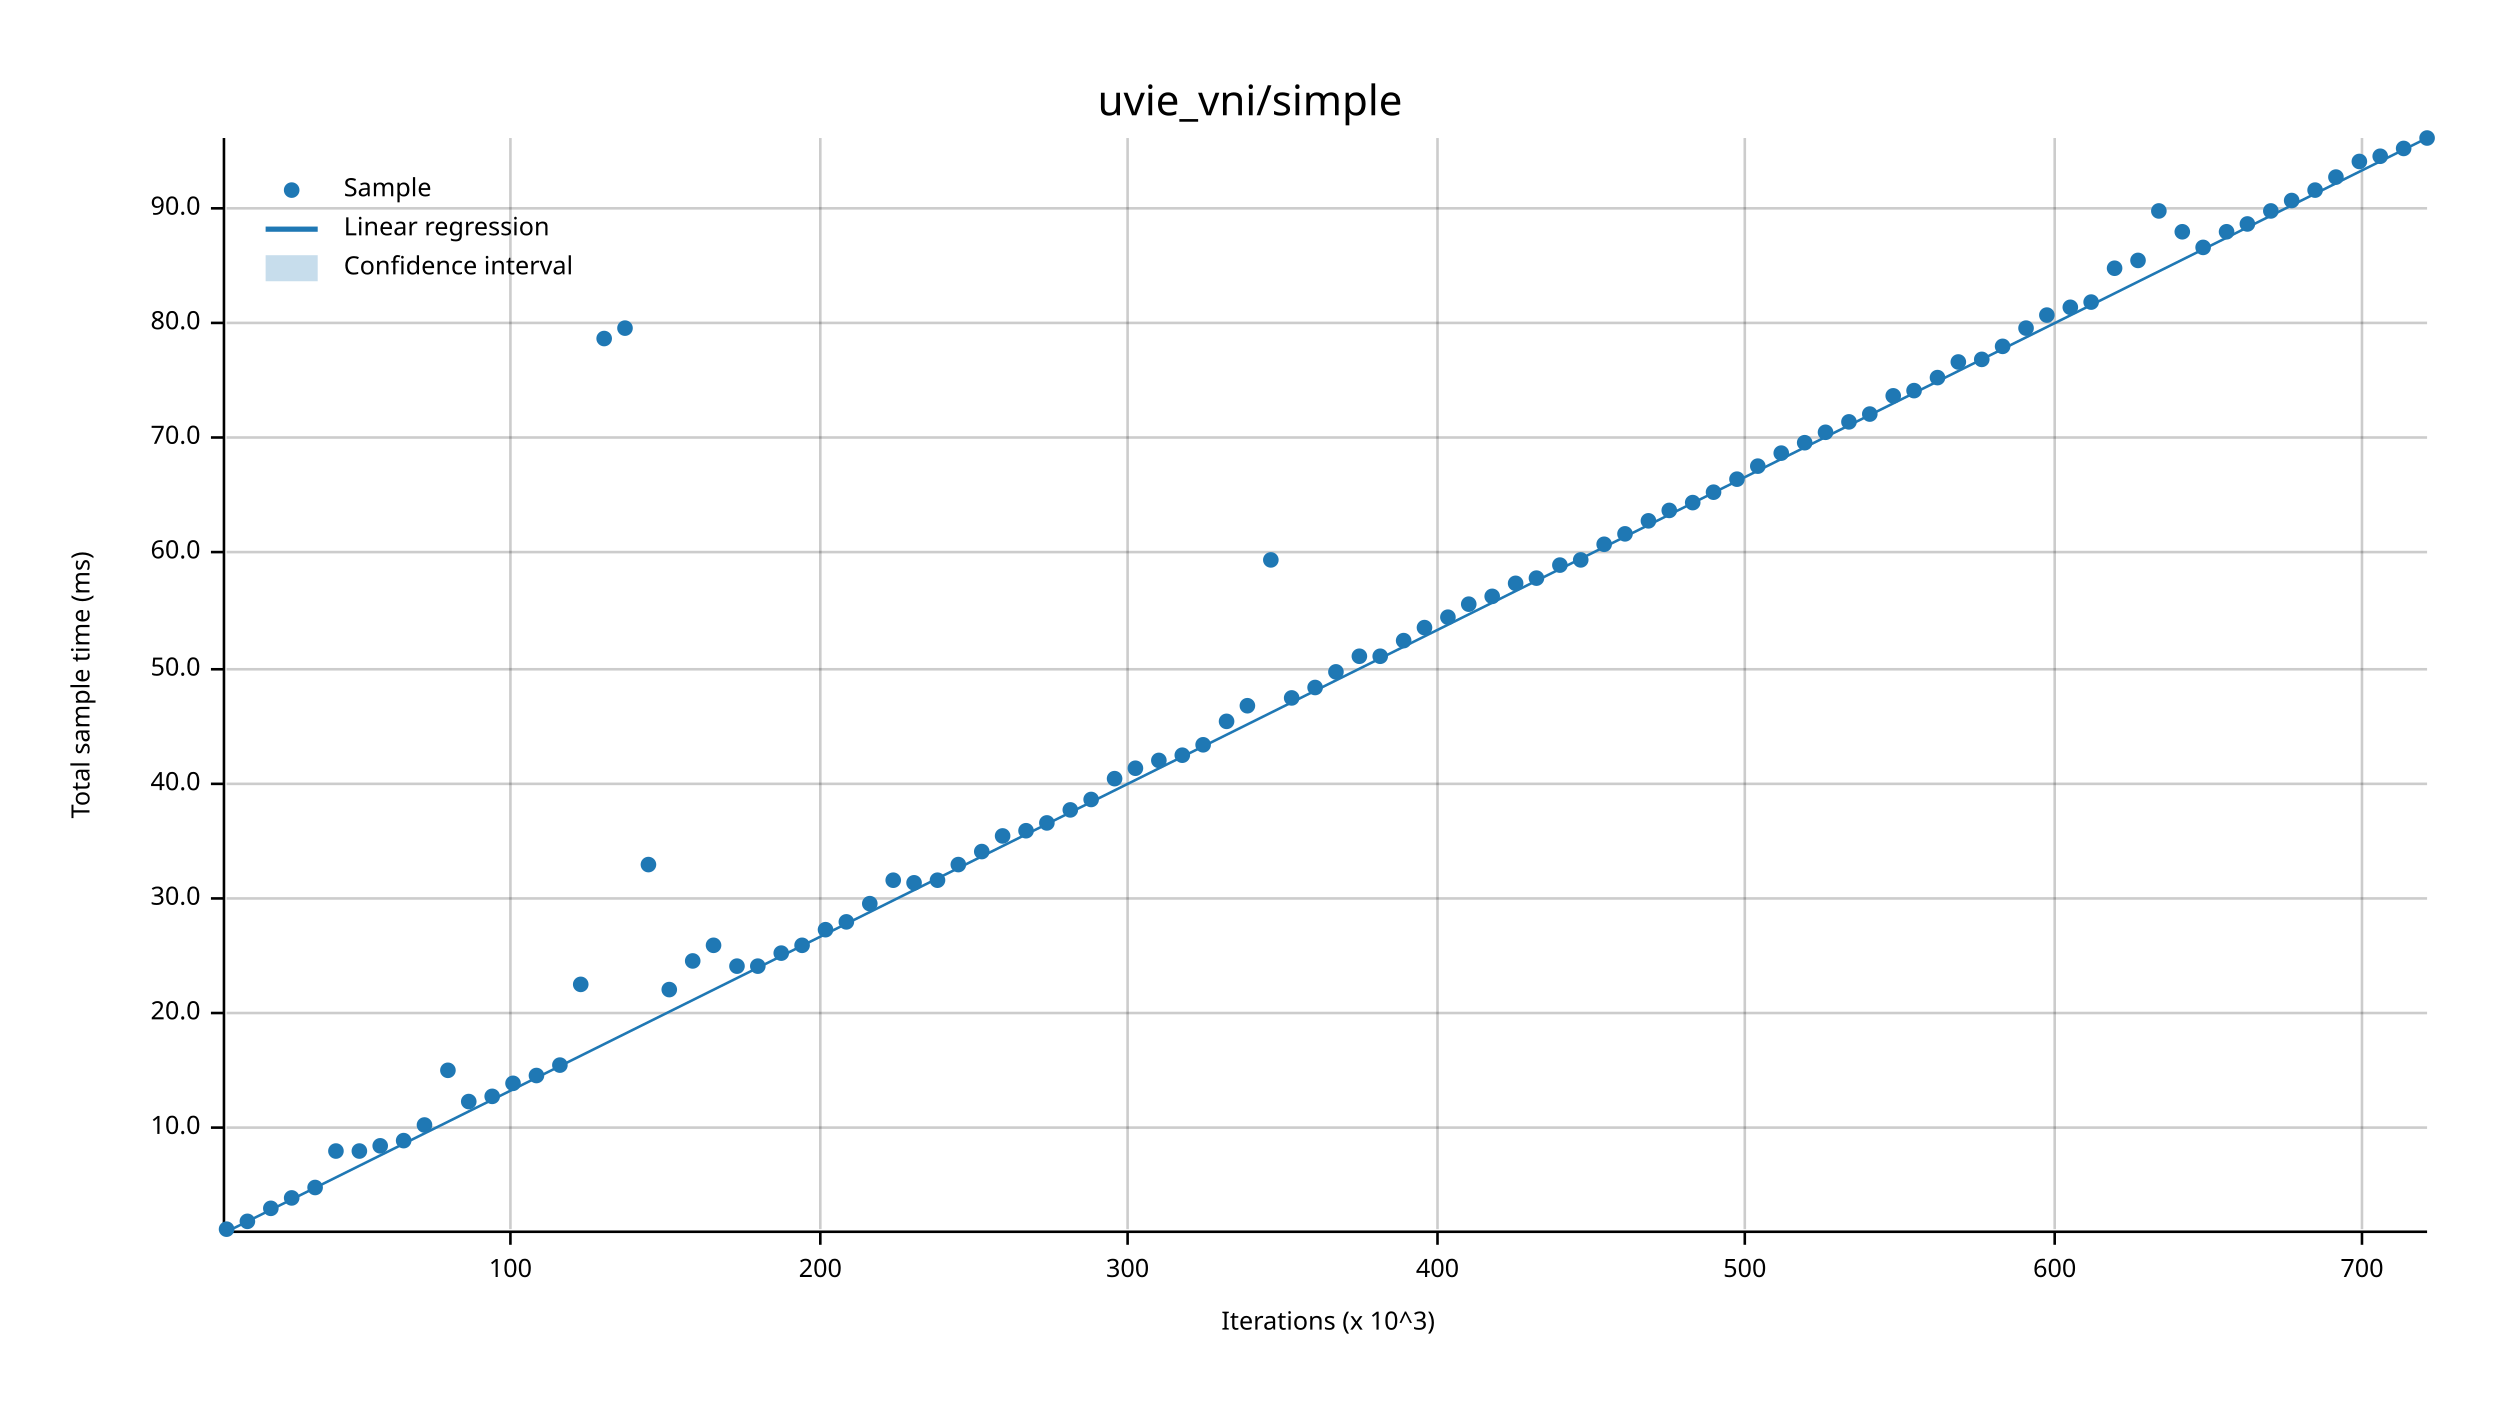
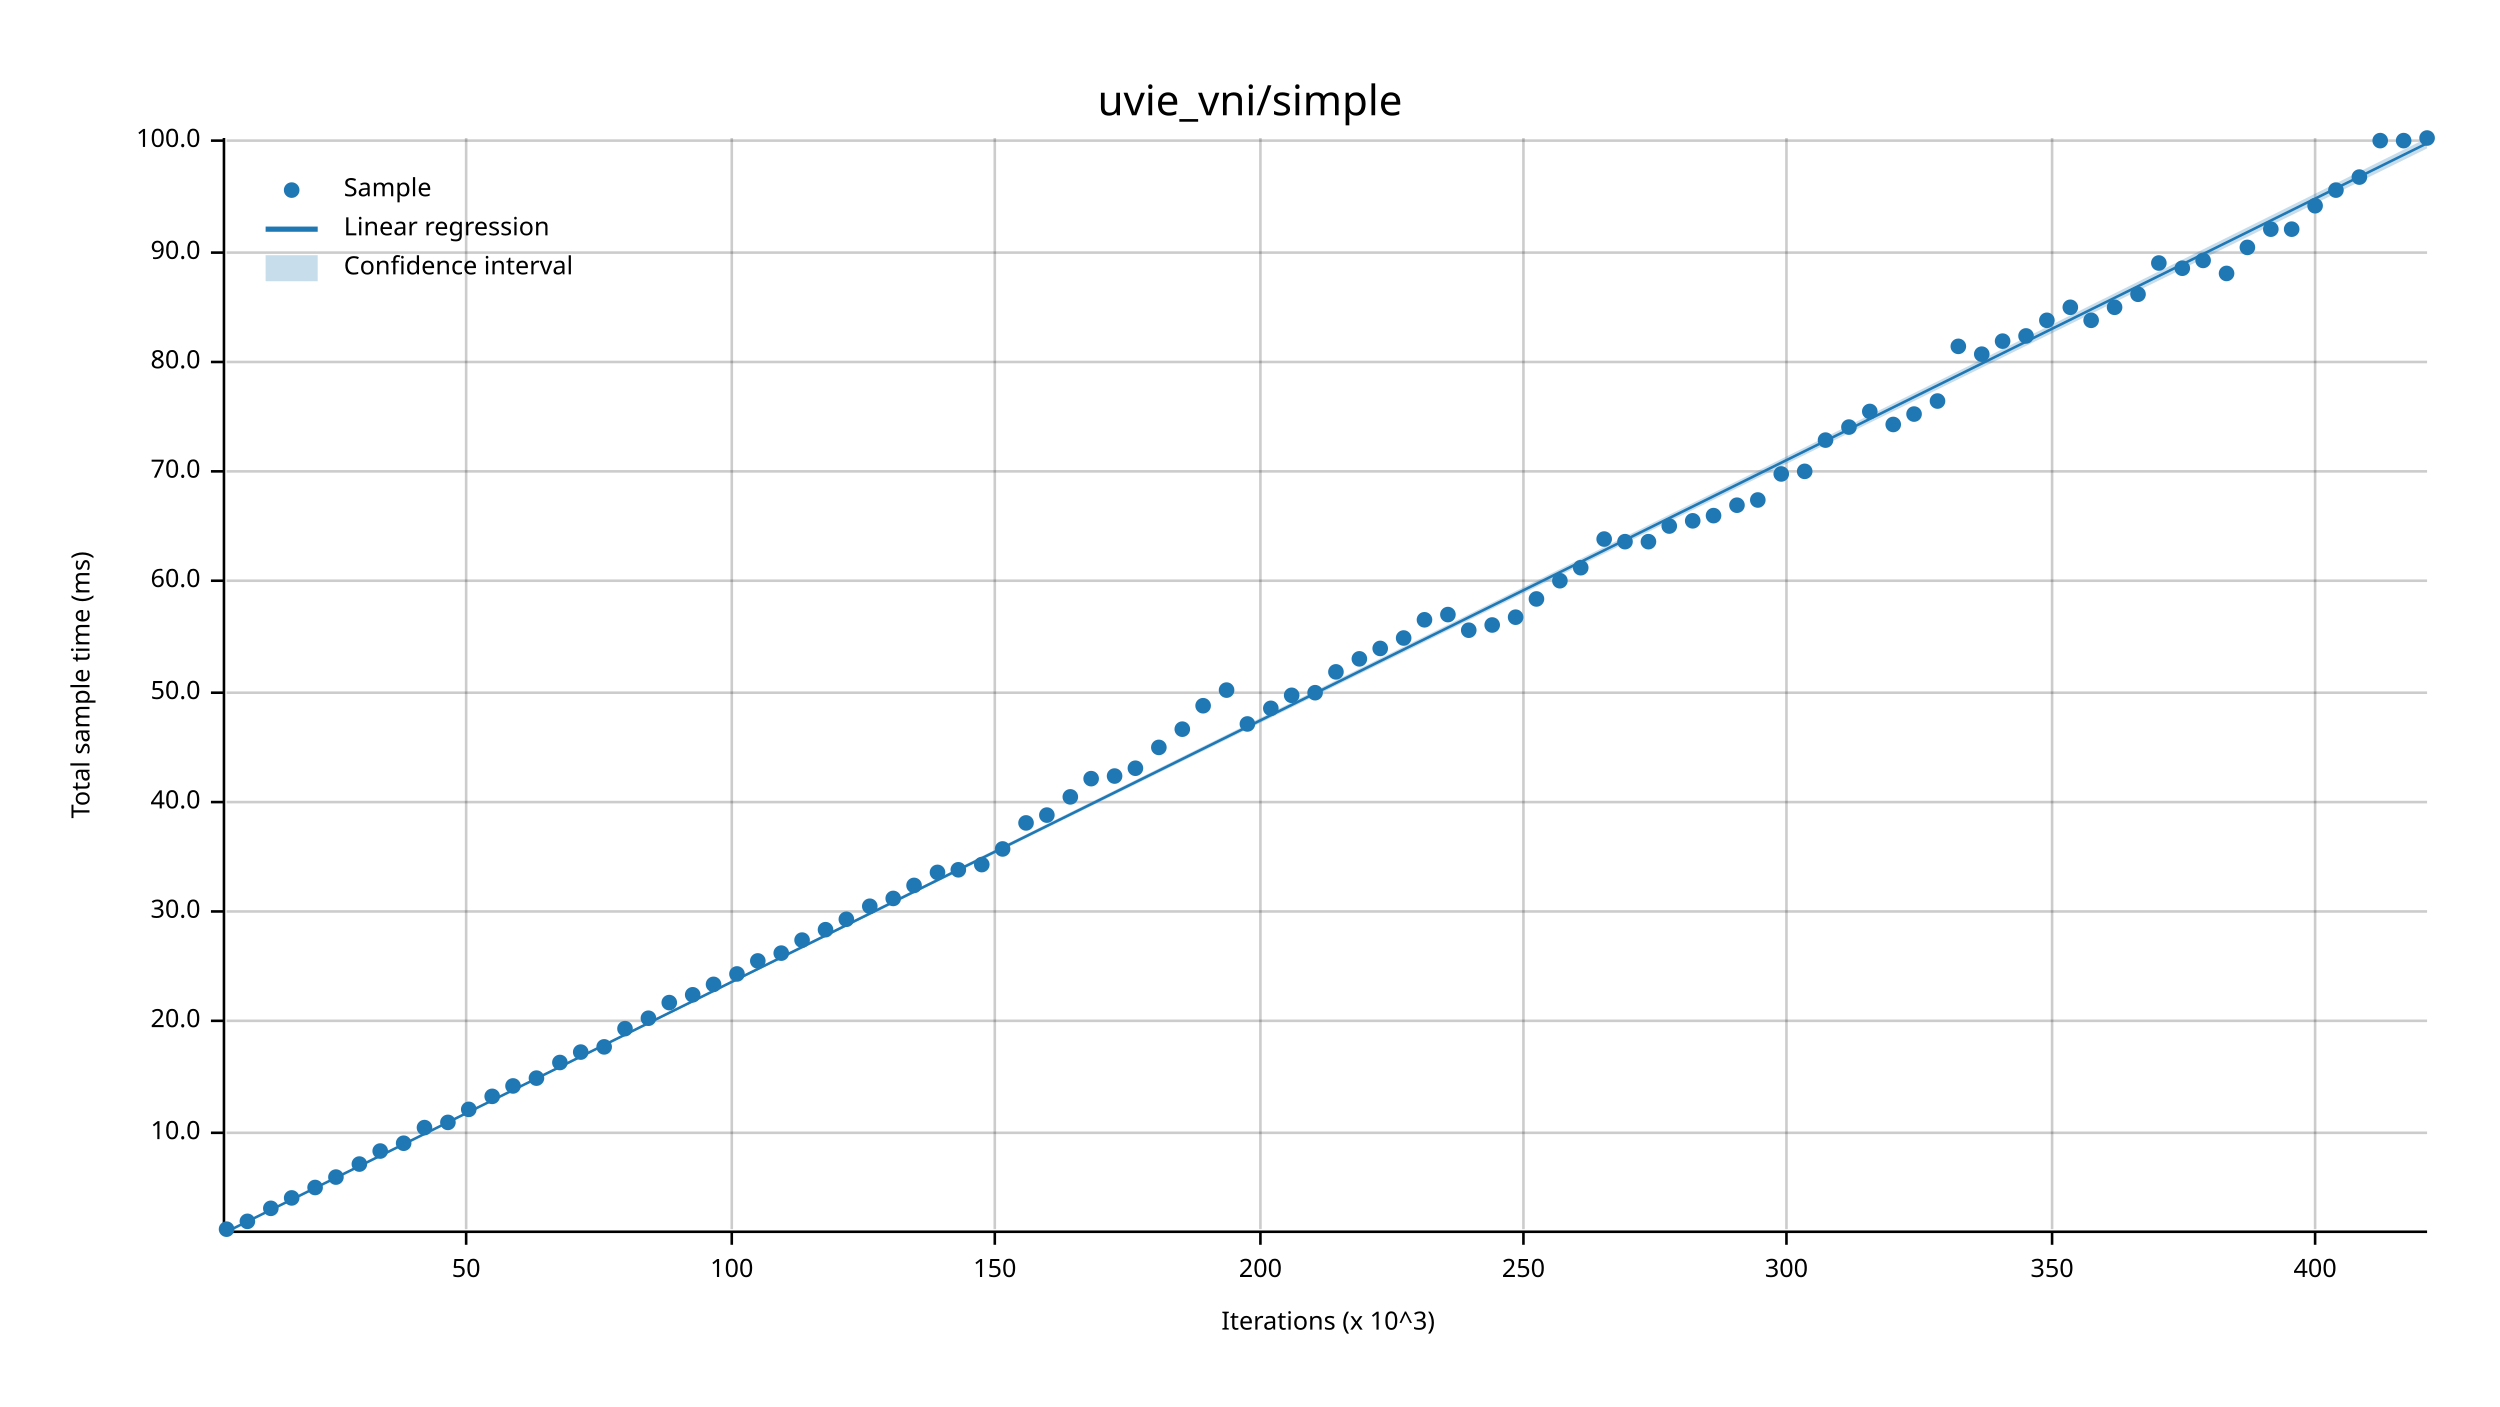
<svg xmlns="http://www.w3.org/2000/svg" width="960" height="540" viewBox="0 0 960 540">
  <text x="480" y="32" dy="0.76em" text-anchor="middle" font-family="sans-serif" font-size="16.129" opacity="1" fill="#000000">
uvie_vni/simple
</text>
  <text x="27" y="263" dy="0.76em" text-anchor="middle" font-family="sans-serif" font-size="9.677" opacity="1" fill="#000000" transform="rotate(270, 27, 263)">
Total sample time (ms)
</text>
  <text x="510" y="513" dy="-0.5ex" text-anchor="middle" font-family="sans-serif" font-size="9.677" opacity="1" fill="#000000">
Iterations (x 10^3)
</text>
-   <line opacity="0.2" stroke="#000000" stroke-width="1" x1="196" y1="472" x2="196" y2="53" />
-   <line opacity="0.2" stroke="#000000" stroke-width="1" x1="315" y1="472" x2="315" y2="53" />
-   <line opacity="0.2" stroke="#000000" stroke-width="1" x1="433" y1="472" x2="433" y2="53" />
-   <line opacity="0.2" stroke="#000000" stroke-width="1" x1="552" y1="472" x2="552" y2="53" />
-   <line opacity="0.2" stroke="#000000" stroke-width="1" x1="670" y1="472" x2="670" y2="53" />
-   <line opacity="0.2" stroke="#000000" stroke-width="1" x1="789" y1="472" x2="789" y2="53" />
-   <line opacity="0.2" stroke="#000000" stroke-width="1" x1="907" y1="472" x2="907" y2="53" />
-   <line opacity="0.2" stroke="#000000" stroke-width="1" x1="87" y1="433" x2="932" y2="433" />
-   <line opacity="0.2" stroke="#000000" stroke-width="1" x1="87" y1="389" x2="932" y2="389" />
-   <line opacity="0.2" stroke="#000000" stroke-width="1" x1="87" y1="345" x2="932" y2="345" />
-   <line opacity="0.2" stroke="#000000" stroke-width="1" x1="87" y1="301" x2="932" y2="301" />
-   <line opacity="0.2" stroke="#000000" stroke-width="1" x1="87" y1="257" x2="932" y2="257" />
-   <line opacity="0.2" stroke="#000000" stroke-width="1" x1="87" y1="212" x2="932" y2="212" />
-   <line opacity="0.2" stroke="#000000" stroke-width="1" x1="87" y1="168" x2="932" y2="168" />
-   <line opacity="0.2" stroke="#000000" stroke-width="1" x1="87" y1="124" x2="932" y2="124" />
-   <line opacity="0.2" stroke="#000000" stroke-width="1" x1="87" y1="80" x2="932" y2="80" />
+   <line opacity="0.2" stroke="#000000" stroke-width="1" x1="179" y1="472" x2="179" y2="53" />
+   <line opacity="0.2" stroke="#000000" stroke-width="1" x1="281" y1="472" x2="281" y2="53" />
+   <line opacity="0.2" stroke="#000000" stroke-width="1" x1="382" y1="472" x2="382" y2="53" />
+   <line opacity="0.2" stroke="#000000" stroke-width="1" x1="484" y1="472" x2="484" y2="53" />
+   <line opacity="0.2" stroke="#000000" stroke-width="1" x1="585" y1="472" x2="585" y2="53" />
+   <line opacity="0.2" stroke="#000000" stroke-width="1" x1="686" y1="472" x2="686" y2="53" />
+   <line opacity="0.2" stroke="#000000" stroke-width="1" x1="788" y1="472" x2="788" y2="53" />
+   <line opacity="0.2" stroke="#000000" stroke-width="1" x1="889" y1="472" x2="889" y2="53" />
+   <line opacity="0.2" stroke="#000000" stroke-width="1" x1="87" y1="435" x2="932" y2="435" />
+   <line opacity="0.2" stroke="#000000" stroke-width="1" x1="87" y1="392" x2="932" y2="392" />
+   <line opacity="0.2" stroke="#000000" stroke-width="1" x1="87" y1="350" x2="932" y2="350" />
+   <line opacity="0.2" stroke="#000000" stroke-width="1" x1="87" y1="308" x2="932" y2="308" />
+   <line opacity="0.2" stroke="#000000" stroke-width="1" x1="87" y1="266" x2="932" y2="266" />
+   <line opacity="0.2" stroke="#000000" stroke-width="1" x1="87" y1="223" x2="932" y2="223" />
+   <line opacity="0.2" stroke="#000000" stroke-width="1" x1="87" y1="181" x2="932" y2="181" />
+   <line opacity="0.2" stroke="#000000" stroke-width="1" x1="87" y1="139" x2="932" y2="139" />
+   <line opacity="0.2" stroke="#000000" stroke-width="1" x1="87" y1="97" x2="932" y2="97" />
+   <line opacity="0.2" stroke="#000000" stroke-width="1" x1="87" y1="54" x2="932" y2="54" />
  <polyline fill="none" opacity="1" stroke="#000000" stroke-width="1" points="86,53 86,472 " />
-   <text x="77" y="433" dy="0.5ex" text-anchor="end" font-family="sans-serif" font-size="9.677" opacity="1" fill="#000000">
+   <text x="77" y="435" dy="0.5ex" text-anchor="end" font-family="sans-serif" font-size="9.677" opacity="1" fill="#000000">
10.0
</text>
-   <polyline fill="none" opacity="1" stroke="#000000" stroke-width="1" points="81,433 86,433 " />
-   <text x="77" y="389" dy="0.5ex" text-anchor="end" font-family="sans-serif" font-size="9.677" opacity="1" fill="#000000">
+   <polyline fill="none" opacity="1" stroke="#000000" stroke-width="1" points="81,435 86,435 " />
+   <text x="77" y="392" dy="0.5ex" text-anchor="end" font-family="sans-serif" font-size="9.677" opacity="1" fill="#000000">
20.0
</text>
-   <polyline fill="none" opacity="1" stroke="#000000" stroke-width="1" points="81,389 86,389 " />
-   <text x="77" y="345" dy="0.5ex" text-anchor="end" font-family="sans-serif" font-size="9.677" opacity="1" fill="#000000">
+   <polyline fill="none" opacity="1" stroke="#000000" stroke-width="1" points="81,392 86,392 " />
+   <text x="77" y="350" dy="0.5ex" text-anchor="end" font-family="sans-serif" font-size="9.677" opacity="1" fill="#000000">
30.0
</text>
-   <polyline fill="none" opacity="1" stroke="#000000" stroke-width="1" points="81,345 86,345 " />
-   <text x="77" y="301" dy="0.5ex" text-anchor="end" font-family="sans-serif" font-size="9.677" opacity="1" fill="#000000">
+   <polyline fill="none" opacity="1" stroke="#000000" stroke-width="1" points="81,350 86,350 " />
+   <text x="77" y="308" dy="0.5ex" text-anchor="end" font-family="sans-serif" font-size="9.677" opacity="1" fill="#000000">
40.0
</text>
-   <polyline fill="none" opacity="1" stroke="#000000" stroke-width="1" points="81,301 86,301 " />
-   <text x="77" y="257" dy="0.5ex" text-anchor="end" font-family="sans-serif" font-size="9.677" opacity="1" fill="#000000">
+   <polyline fill="none" opacity="1" stroke="#000000" stroke-width="1" points="81,308 86,308 " />
+   <text x="77" y="266" dy="0.5ex" text-anchor="end" font-family="sans-serif" font-size="9.677" opacity="1" fill="#000000">
50.0
</text>
-   <polyline fill="none" opacity="1" stroke="#000000" stroke-width="1" points="81,257 86,257 " />
-   <text x="77" y="212" dy="0.5ex" text-anchor="end" font-family="sans-serif" font-size="9.677" opacity="1" fill="#000000">
+   <polyline fill="none" opacity="1" stroke="#000000" stroke-width="1" points="81,266 86,266 " />
+   <text x="77" y="223" dy="0.5ex" text-anchor="end" font-family="sans-serif" font-size="9.677" opacity="1" fill="#000000">
60.0
</text>
-   <polyline fill="none" opacity="1" stroke="#000000" stroke-width="1" points="81,212 86,212 " />
-   <text x="77" y="168" dy="0.5ex" text-anchor="end" font-family="sans-serif" font-size="9.677" opacity="1" fill="#000000">
+   <polyline fill="none" opacity="1" stroke="#000000" stroke-width="1" points="81,223 86,223 " />
+   <text x="77" y="181" dy="0.5ex" text-anchor="end" font-family="sans-serif" font-size="9.677" opacity="1" fill="#000000">
70.0
</text>
-   <polyline fill="none" opacity="1" stroke="#000000" stroke-width="1" points="81,168 86,168 " />
-   <text x="77" y="124" dy="0.5ex" text-anchor="end" font-family="sans-serif" font-size="9.677" opacity="1" fill="#000000">
+   <polyline fill="none" opacity="1" stroke="#000000" stroke-width="1" points="81,181 86,181 " />
+   <text x="77" y="139" dy="0.5ex" text-anchor="end" font-family="sans-serif" font-size="9.677" opacity="1" fill="#000000">
80.0
</text>
-   <polyline fill="none" opacity="1" stroke="#000000" stroke-width="1" points="81,124 86,124 " />
-   <text x="77" y="80" dy="0.5ex" text-anchor="end" font-family="sans-serif" font-size="9.677" opacity="1" fill="#000000">
+   <polyline fill="none" opacity="1" stroke="#000000" stroke-width="1" points="81,139 86,139 " />
+   <text x="77" y="97" dy="0.5ex" text-anchor="end" font-family="sans-serif" font-size="9.677" opacity="1" fill="#000000">
90.0
</text>
-   <polyline fill="none" opacity="1" stroke="#000000" stroke-width="1" points="81,80 86,80 " />
+   <polyline fill="none" opacity="1" stroke="#000000" stroke-width="1" points="81,97 86,97 " />
+   <text x="77" y="54" dy="0.5ex" text-anchor="end" font-family="sans-serif" font-size="9.677" opacity="1" fill="#000000">
+ 100.0
+ </text>
+   <polyline fill="none" opacity="1" stroke="#000000" stroke-width="1" points="81,54 86,54 " />
  <polyline fill="none" opacity="1" stroke="#000000" stroke-width="1" points="87,473 932,473 " />
-   <text x="196" y="483" dy="0.76em" text-anchor="middle" font-family="sans-serif" font-size="9.677" opacity="1" fill="#000000">
+   <text x="179" y="483" dy="0.76em" text-anchor="middle" font-family="sans-serif" font-size="9.677" opacity="1" fill="#000000">
+ 50
+ </text>
+   <polyline fill="none" opacity="1" stroke="#000000" stroke-width="1" points="179,473 179,478 " />
+   <text x="281" y="483" dy="0.76em" text-anchor="middle" font-family="sans-serif" font-size="9.677" opacity="1" fill="#000000">
100
</text>
-   <polyline fill="none" opacity="1" stroke="#000000" stroke-width="1" points="196,473 196,478 " />
-   <text x="315" y="483" dy="0.76em" text-anchor="middle" font-family="sans-serif" font-size="9.677" opacity="1" fill="#000000">
+   <polyline fill="none" opacity="1" stroke="#000000" stroke-width="1" points="281,473 281,478 " />
+   <text x="382" y="483" dy="0.76em" text-anchor="middle" font-family="sans-serif" font-size="9.677" opacity="1" fill="#000000">
+ 150
+ </text>
+   <polyline fill="none" opacity="1" stroke="#000000" stroke-width="1" points="382,473 382,478 " />
+   <text x="484" y="483" dy="0.76em" text-anchor="middle" font-family="sans-serif" font-size="9.677" opacity="1" fill="#000000">
200
</text>
-   <polyline fill="none" opacity="1" stroke="#000000" stroke-width="1" points="315,473 315,478 " />
-   <text x="433" y="483" dy="0.76em" text-anchor="middle" font-family="sans-serif" font-size="9.677" opacity="1" fill="#000000">
+   <polyline fill="none" opacity="1" stroke="#000000" stroke-width="1" points="484,473 484,478 " />
+   <text x="585" y="483" dy="0.76em" text-anchor="middle" font-family="sans-serif" font-size="9.677" opacity="1" fill="#000000">
+ 250
+ </text>
+   <polyline fill="none" opacity="1" stroke="#000000" stroke-width="1" points="585,473 585,478 " />
+   <text x="686" y="483" dy="0.76em" text-anchor="middle" font-family="sans-serif" font-size="9.677" opacity="1" fill="#000000">
300
</text>
-   <polyline fill="none" opacity="1" stroke="#000000" stroke-width="1" points="433,473 433,478 " />
-   <text x="552" y="483" dy="0.76em" text-anchor="middle" font-family="sans-serif" font-size="9.677" opacity="1" fill="#000000">
+   <polyline fill="none" opacity="1" stroke="#000000" stroke-width="1" points="686,473 686,478 " />
+   <text x="788" y="483" dy="0.76em" text-anchor="middle" font-family="sans-serif" font-size="9.677" opacity="1" fill="#000000">
+ 350
+ </text>
+   <polyline fill="none" opacity="1" stroke="#000000" stroke-width="1" points="788,473 788,478 " />
+   <text x="889" y="483" dy="0.76em" text-anchor="middle" font-family="sans-serif" font-size="9.677" opacity="1" fill="#000000">
400
</text>
-   <polyline fill="none" opacity="1" stroke="#000000" stroke-width="1" points="552,473 552,478 " />
-   <text x="670" y="483" dy="0.76em" text-anchor="middle" font-family="sans-serif" font-size="9.677" opacity="1" fill="#000000">
- 500
- </text>
-   <polyline fill="none" opacity="1" stroke="#000000" stroke-width="1" points="670,473 670,478 " />
-   <text x="789" y="483" dy="0.76em" text-anchor="middle" font-family="sans-serif" font-size="9.677" opacity="1" fill="#000000">
- 600
- </text>
-   <polyline fill="none" opacity="1" stroke="#000000" stroke-width="1" points="789,473 789,478 " />
-   <text x="907" y="483" dy="0.76em" text-anchor="middle" font-family="sans-serif" font-size="9.677" opacity="1" fill="#000000">
- 700
- </text>
-   <polyline fill="none" opacity="1" stroke="#000000" stroke-width="1" points="907,473 907,478 " />
+   <polyline fill="none" opacity="1" stroke="#000000" stroke-width="1" points="889,473 889,478 " />
  <circle cx="87" cy="472" r="3" opacity="1" fill="#1F78B4" stroke="none" stroke-width="1" />
  <circle cx="95" cy="469" r="3" opacity="1" fill="#1F78B4" stroke="none" stroke-width="1" />
  <circle cx="104" cy="464" r="3" opacity="1" fill="#1F78B4" stroke="none" stroke-width="1" />
  <circle cx="112" cy="460" r="3" opacity="1" fill="#1F78B4" stroke="none" stroke-width="1" />
  <circle cx="121" cy="456" r="3" opacity="1" fill="#1F78B4" stroke="none" stroke-width="1" />
-   <circle cx="129" cy="442" r="3" opacity="1" fill="#1F78B4" stroke="none" stroke-width="1" />
-   <circle cx="138" cy="442" r="3" opacity="1" fill="#1F78B4" stroke="none" stroke-width="1" />
-   <circle cx="146" cy="440" r="3" opacity="1" fill="#1F78B4" stroke="none" stroke-width="1" />
-   <circle cx="155" cy="438" r="3" opacity="1" fill="#1F78B4" stroke="none" stroke-width="1" />
-   <circle cx="163" cy="432" r="3" opacity="1" fill="#1F78B4" stroke="none" stroke-width="1" />
-   <circle cx="172" cy="411" r="3" opacity="1" fill="#1F78B4" stroke="none" stroke-width="1" />
-   <circle cx="180" cy="423" r="3" opacity="1" fill="#1F78B4" stroke="none" stroke-width="1" />
+   <circle cx="129" cy="452" r="3" opacity="1" fill="#1F78B4" stroke="none" stroke-width="1" />
+   <circle cx="138" cy="447" r="3" opacity="1" fill="#1F78B4" stroke="none" stroke-width="1" />
+   <circle cx="146" cy="442" r="3" opacity="1" fill="#1F78B4" stroke="none" stroke-width="1" />
+   <circle cx="155" cy="439" r="3" opacity="1" fill="#1F78B4" stroke="none" stroke-width="1" />
+   <circle cx="163" cy="433" r="3" opacity="1" fill="#1F78B4" stroke="none" stroke-width="1" />
+   <circle cx="172" cy="431" r="3" opacity="1" fill="#1F78B4" stroke="none" stroke-width="1" />
+   <circle cx="180" cy="426" r="3" opacity="1" fill="#1F78B4" stroke="none" stroke-width="1" />
  <circle cx="189" cy="421" r="3" opacity="1" fill="#1F78B4" stroke="none" stroke-width="1" />
-   <circle cx="197" cy="416" r="3" opacity="1" fill="#1F78B4" stroke="none" stroke-width="1" />
-   <circle cx="206" cy="413" r="3" opacity="1" fill="#1F78B4" stroke="none" stroke-width="1" />
-   <circle cx="215" cy="409" r="3" opacity="1" fill="#1F78B4" stroke="none" stroke-width="1" />
-   <circle cx="223" cy="378" r="3" opacity="1" fill="#1F78B4" stroke="none" stroke-width="1" />
-   <circle cx="232" cy="130" r="3" opacity="1" fill="#1F78B4" stroke="none" stroke-width="1" />
-   <circle cx="240" cy="126" r="3" opacity="1" fill="#1F78B4" stroke="none" stroke-width="1" />
-   <circle cx="249" cy="332" r="3" opacity="1" fill="#1F78B4" stroke="none" stroke-width="1" />
-   <circle cx="257" cy="380" r="3" opacity="1" fill="#1F78B4" stroke="none" stroke-width="1" />
-   <circle cx="266" cy="369" r="3" opacity="1" fill="#1F78B4" stroke="none" stroke-width="1" />
-   <circle cx="274" cy="363" r="3" opacity="1" fill="#1F78B4" stroke="none" stroke-width="1" />
-   <circle cx="283" cy="371" r="3" opacity="1" fill="#1F78B4" stroke="none" stroke-width="1" />
-   <circle cx="291" cy="371" r="3" opacity="1" fill="#1F78B4" stroke="none" stroke-width="1" />
+   <circle cx="197" cy="417" r="3" opacity="1" fill="#1F78B4" stroke="none" stroke-width="1" />
+   <circle cx="206" cy="414" r="3" opacity="1" fill="#1F78B4" stroke="none" stroke-width="1" />
+   <circle cx="215" cy="408" r="3" opacity="1" fill="#1F78B4" stroke="none" stroke-width="1" />
+   <circle cx="223" cy="404" r="3" opacity="1" fill="#1F78B4" stroke="none" stroke-width="1" />
+   <circle cx="232" cy="402" r="3" opacity="1" fill="#1F78B4" stroke="none" stroke-width="1" />
+   <circle cx="240" cy="395" r="3" opacity="1" fill="#1F78B4" stroke="none" stroke-width="1" />
+   <circle cx="249" cy="391" r="3" opacity="1" fill="#1F78B4" stroke="none" stroke-width="1" />
+   <circle cx="257" cy="385" r="3" opacity="1" fill="#1F78B4" stroke="none" stroke-width="1" />
+   <circle cx="266" cy="382" r="3" opacity="1" fill="#1F78B4" stroke="none" stroke-width="1" />
+   <circle cx="274" cy="378" r="3" opacity="1" fill="#1F78B4" stroke="none" stroke-width="1" />
+   <circle cx="283" cy="374" r="3" opacity="1" fill="#1F78B4" stroke="none" stroke-width="1" />
+   <circle cx="291" cy="369" r="3" opacity="1" fill="#1F78B4" stroke="none" stroke-width="1" />
  <circle cx="300" cy="366" r="3" opacity="1" fill="#1F78B4" stroke="none" stroke-width="1" />
-   <circle cx="308" cy="363" r="3" opacity="1" fill="#1F78B4" stroke="none" stroke-width="1" />
+   <circle cx="308" cy="361" r="3" opacity="1" fill="#1F78B4" stroke="none" stroke-width="1" />
  <circle cx="317" cy="357" r="3" opacity="1" fill="#1F78B4" stroke="none" stroke-width="1" />
-   <circle cx="325" cy="354" r="3" opacity="1" fill="#1F78B4" stroke="none" stroke-width="1" />
-   <circle cx="334" cy="347" r="3" opacity="1" fill="#1F78B4" stroke="none" stroke-width="1" />
-   <circle cx="343" cy="338" r="3" opacity="1" fill="#1F78B4" stroke="none" stroke-width="1" />
-   <circle cx="351" cy="339" r="3" opacity="1" fill="#1F78B4" stroke="none" stroke-width="1" />
-   <circle cx="360" cy="338" r="3" opacity="1" fill="#1F78B4" stroke="none" stroke-width="1" />
-   <circle cx="368" cy="332" r="3" opacity="1" fill="#1F78B4" stroke="none" stroke-width="1" />
-   <circle cx="377" cy="327" r="3" opacity="1" fill="#1F78B4" stroke="none" stroke-width="1" />
-   <circle cx="385" cy="321" r="3" opacity="1" fill="#1F78B4" stroke="none" stroke-width="1" />
-   <circle cx="394" cy="319" r="3" opacity="1" fill="#1F78B4" stroke="none" stroke-width="1" />
-   <circle cx="402" cy="316" r="3" opacity="1" fill="#1F78B4" stroke="none" stroke-width="1" />
-   <circle cx="411" cy="311" r="3" opacity="1" fill="#1F78B4" stroke="none" stroke-width="1" />
-   <circle cx="419" cy="307" r="3" opacity="1" fill="#1F78B4" stroke="none" stroke-width="1" />
-   <circle cx="428" cy="299" r="3" opacity="1" fill="#1F78B4" stroke="none" stroke-width="1" />
+   <circle cx="325" cy="353" r="3" opacity="1" fill="#1F78B4" stroke="none" stroke-width="1" />
+   <circle cx="334" cy="348" r="3" opacity="1" fill="#1F78B4" stroke="none" stroke-width="1" />
+   <circle cx="343" cy="345" r="3" opacity="1" fill="#1F78B4" stroke="none" stroke-width="1" />
+   <circle cx="351" cy="340" r="3" opacity="1" fill="#1F78B4" stroke="none" stroke-width="1" />
+   <circle cx="360" cy="335" r="3" opacity="1" fill="#1F78B4" stroke="none" stroke-width="1" />
+   <circle cx="368" cy="334" r="3" opacity="1" fill="#1F78B4" stroke="none" stroke-width="1" />
+   <circle cx="377" cy="332" r="3" opacity="1" fill="#1F78B4" stroke="none" stroke-width="1" />
+   <circle cx="385" cy="326" r="3" opacity="1" fill="#1F78B4" stroke="none" stroke-width="1" />
+   <circle cx="394" cy="316" r="3" opacity="1" fill="#1F78B4" stroke="none" stroke-width="1" />
+   <circle cx="402" cy="313" r="3" opacity="1" fill="#1F78B4" stroke="none" stroke-width="1" />
+   <circle cx="411" cy="306" r="3" opacity="1" fill="#1F78B4" stroke="none" stroke-width="1" />
+   <circle cx="419" cy="299" r="3" opacity="1" fill="#1F78B4" stroke="none" stroke-width="1" />
+   <circle cx="428" cy="298" r="3" opacity="1" fill="#1F78B4" stroke="none" stroke-width="1" />
  <circle cx="436" cy="295" r="3" opacity="1" fill="#1F78B4" stroke="none" stroke-width="1" />
-   <circle cx="445" cy="292" r="3" opacity="1" fill="#1F78B4" stroke="none" stroke-width="1" />
-   <circle cx="454" cy="290" r="3" opacity="1" fill="#1F78B4" stroke="none" stroke-width="1" />
-   <circle cx="462" cy="286" r="3" opacity="1" fill="#1F78B4" stroke="none" stroke-width="1" />
-   <circle cx="471" cy="277" r="3" opacity="1" fill="#1F78B4" stroke="none" stroke-width="1" />
-   <circle cx="479" cy="271" r="3" opacity="1" fill="#1F78B4" stroke="none" stroke-width="1" />
-   <circle cx="488" cy="215" r="3" opacity="1" fill="#1F78B4" stroke="none" stroke-width="1" />
-   <circle cx="496" cy="268" r="3" opacity="1" fill="#1F78B4" stroke="none" stroke-width="1" />
-   <circle cx="505" cy="264" r="3" opacity="1" fill="#1F78B4" stroke="none" stroke-width="1" />
+   <circle cx="445" cy="287" r="3" opacity="1" fill="#1F78B4" stroke="none" stroke-width="1" />
+   <circle cx="454" cy="280" r="3" opacity="1" fill="#1F78B4" stroke="none" stroke-width="1" />
+   <circle cx="462" cy="271" r="3" opacity="1" fill="#1F78B4" stroke="none" stroke-width="1" />
+   <circle cx="471" cy="265" r="3" opacity="1" fill="#1F78B4" stroke="none" stroke-width="1" />
+   <circle cx="479" cy="278" r="3" opacity="1" fill="#1F78B4" stroke="none" stroke-width="1" />
+   <circle cx="488" cy="272" r="3" opacity="1" fill="#1F78B4" stroke="none" stroke-width="1" />
+   <circle cx="496" cy="267" r="3" opacity="1" fill="#1F78B4" stroke="none" stroke-width="1" />
+   <circle cx="505" cy="266" r="3" opacity="1" fill="#1F78B4" stroke="none" stroke-width="1" />
  <circle cx="513" cy="258" r="3" opacity="1" fill="#1F78B4" stroke="none" stroke-width="1" />
-   <circle cx="522" cy="252" r="3" opacity="1" fill="#1F78B4" stroke="none" stroke-width="1" />
-   <circle cx="530" cy="252" r="3" opacity="1" fill="#1F78B4" stroke="none" stroke-width="1" />
-   <circle cx="539" cy="246" r="3" opacity="1" fill="#1F78B4" stroke="none" stroke-width="1" />
-   <circle cx="547" cy="241" r="3" opacity="1" fill="#1F78B4" stroke="none" stroke-width="1" />
-   <circle cx="556" cy="237" r="3" opacity="1" fill="#1F78B4" stroke="none" stroke-width="1" />
-   <circle cx="564" cy="232" r="3" opacity="1" fill="#1F78B4" stroke="none" stroke-width="1" />
-   <circle cx="573" cy="229" r="3" opacity="1" fill="#1F78B4" stroke="none" stroke-width="1" />
-   <circle cx="582" cy="224" r="3" opacity="1" fill="#1F78B4" stroke="none" stroke-width="1" />
-   <circle cx="590" cy="222" r="3" opacity="1" fill="#1F78B4" stroke="none" stroke-width="1" />
-   <circle cx="599" cy="217" r="3" opacity="1" fill="#1F78B4" stroke="none" stroke-width="1" />
-   <circle cx="607" cy="215" r="3" opacity="1" fill="#1F78B4" stroke="none" stroke-width="1" />
-   <circle cx="616" cy="209" r="3" opacity="1" fill="#1F78B4" stroke="none" stroke-width="1" />
-   <circle cx="624" cy="205" r="3" opacity="1" fill="#1F78B4" stroke="none" stroke-width="1" />
-   <circle cx="633" cy="200" r="3" opacity="1" fill="#1F78B4" stroke="none" stroke-width="1" />
-   <circle cx="641" cy="196" r="3" opacity="1" fill="#1F78B4" stroke="none" stroke-width="1" />
-   <circle cx="650" cy="193" r="3" opacity="1" fill="#1F78B4" stroke="none" stroke-width="1" />
-   <circle cx="658" cy="189" r="3" opacity="1" fill="#1F78B4" stroke="none" stroke-width="1" />
-   <circle cx="667" cy="184" r="3" opacity="1" fill="#1F78B4" stroke="none" stroke-width="1" />
-   <circle cx="675" cy="179" r="3" opacity="1" fill="#1F78B4" stroke="none" stroke-width="1" />
-   <circle cx="684" cy="174" r="3" opacity="1" fill="#1F78B4" stroke="none" stroke-width="1" />
-   <circle cx="693" cy="170" r="3" opacity="1" fill="#1F78B4" stroke="none" stroke-width="1" />
-   <circle cx="701" cy="166" r="3" opacity="1" fill="#1F78B4" stroke="none" stroke-width="1" />
-   <circle cx="710" cy="162" r="3" opacity="1" fill="#1F78B4" stroke="none" stroke-width="1" />
-   <circle cx="718" cy="159" r="3" opacity="1" fill="#1F78B4" stroke="none" stroke-width="1" />
-   <circle cx="727" cy="152" r="3" opacity="1" fill="#1F78B4" stroke="none" stroke-width="1" />
-   <circle cx="735" cy="150" r="3" opacity="1" fill="#1F78B4" stroke="none" stroke-width="1" />
-   <circle cx="744" cy="145" r="3" opacity="1" fill="#1F78B4" stroke="none" stroke-width="1" />
-   <circle cx="752" cy="139" r="3" opacity="1" fill="#1F78B4" stroke="none" stroke-width="1" />
-   <circle cx="761" cy="138" r="3" opacity="1" fill="#1F78B4" stroke="none" stroke-width="1" />
-   <circle cx="769" cy="133" r="3" opacity="1" fill="#1F78B4" stroke="none" stroke-width="1" />
-   <circle cx="778" cy="126" r="3" opacity="1" fill="#1F78B4" stroke="none" stroke-width="1" />
-   <circle cx="786" cy="121" r="3" opacity="1" fill="#1F78B4" stroke="none" stroke-width="1" />
+   <circle cx="522" cy="253" r="3" opacity="1" fill="#1F78B4" stroke="none" stroke-width="1" />
+   <circle cx="530" cy="249" r="3" opacity="1" fill="#1F78B4" stroke="none" stroke-width="1" />
+   <circle cx="539" cy="245" r="3" opacity="1" fill="#1F78B4" stroke="none" stroke-width="1" />
+   <circle cx="547" cy="238" r="3" opacity="1" fill="#1F78B4" stroke="none" stroke-width="1" />
+   <circle cx="556" cy="236" r="3" opacity="1" fill="#1F78B4" stroke="none" stroke-width="1" />
+   <circle cx="564" cy="242" r="3" opacity="1" fill="#1F78B4" stroke="none" stroke-width="1" />
+   <circle cx="573" cy="240" r="3" opacity="1" fill="#1F78B4" stroke="none" stroke-width="1" />
+   <circle cx="582" cy="237" r="3" opacity="1" fill="#1F78B4" stroke="none" stroke-width="1" />
+   <circle cx="590" cy="230" r="3" opacity="1" fill="#1F78B4" stroke="none" stroke-width="1" />
+   <circle cx="599" cy="223" r="3" opacity="1" fill="#1F78B4" stroke="none" stroke-width="1" />
+   <circle cx="607" cy="218" r="3" opacity="1" fill="#1F78B4" stroke="none" stroke-width="1" />
+   <circle cx="616" cy="207" r="3" opacity="1" fill="#1F78B4" stroke="none" stroke-width="1" />
+   <circle cx="624" cy="208" r="3" opacity="1" fill="#1F78B4" stroke="none" stroke-width="1" />
+   <circle cx="633" cy="208" r="3" opacity="1" fill="#1F78B4" stroke="none" stroke-width="1" />
+   <circle cx="641" cy="202" r="3" opacity="1" fill="#1F78B4" stroke="none" stroke-width="1" />
+   <circle cx="650" cy="200" r="3" opacity="1" fill="#1F78B4" stroke="none" stroke-width="1" />
+   <circle cx="658" cy="198" r="3" opacity="1" fill="#1F78B4" stroke="none" stroke-width="1" />
+   <circle cx="667" cy="194" r="3" opacity="1" fill="#1F78B4" stroke="none" stroke-width="1" />
+   <circle cx="675" cy="192" r="3" opacity="1" fill="#1F78B4" stroke="none" stroke-width="1" />
+   <circle cx="684" cy="182" r="3" opacity="1" fill="#1F78B4" stroke="none" stroke-width="1" />
+   <circle cx="693" cy="181" r="3" opacity="1" fill="#1F78B4" stroke="none" stroke-width="1" />
+   <circle cx="701" cy="169" r="3" opacity="1" fill="#1F78B4" stroke="none" stroke-width="1" />
+   <circle cx="710" cy="164" r="3" opacity="1" fill="#1F78B4" stroke="none" stroke-width="1" />
+   <circle cx="718" cy="158" r="3" opacity="1" fill="#1F78B4" stroke="none" stroke-width="1" />
+   <circle cx="727" cy="163" r="3" opacity="1" fill="#1F78B4" stroke="none" stroke-width="1" />
+   <circle cx="735" cy="159" r="3" opacity="1" fill="#1F78B4" stroke="none" stroke-width="1" />
+   <circle cx="744" cy="154" r="3" opacity="1" fill="#1F78B4" stroke="none" stroke-width="1" />
+   <circle cx="752" cy="133" r="3" opacity="1" fill="#1F78B4" stroke="none" stroke-width="1" />
+   <circle cx="761" cy="136" r="3" opacity="1" fill="#1F78B4" stroke="none" stroke-width="1" />
+   <circle cx="769" cy="131" r="3" opacity="1" fill="#1F78B4" stroke="none" stroke-width="1" />
+   <circle cx="778" cy="129" r="3" opacity="1" fill="#1F78B4" stroke="none" stroke-width="1" />
+   <circle cx="786" cy="123" r="3" opacity="1" fill="#1F78B4" stroke="none" stroke-width="1" />
  <circle cx="795" cy="118" r="3" opacity="1" fill="#1F78B4" stroke="none" stroke-width="1" />
-   <circle cx="803" cy="116" r="3" opacity="1" fill="#1F78B4" stroke="none" stroke-width="1" />
-   <circle cx="812" cy="103" r="3" opacity="1" fill="#1F78B4" stroke="none" stroke-width="1" />
-   <circle cx="821" cy="100" r="3" opacity="1" fill="#1F78B4" stroke="none" stroke-width="1" />
-   <circle cx="829" cy="81" r="3" opacity="1" fill="#1F78B4" stroke="none" stroke-width="1" />
-   <circle cx="838" cy="89" r="3" opacity="1" fill="#1F78B4" stroke="none" stroke-width="1" />
-   <circle cx="846" cy="95" r="3" opacity="1" fill="#1F78B4" stroke="none" stroke-width="1" />
-   <circle cx="855" cy="89" r="3" opacity="1" fill="#1F78B4" stroke="none" stroke-width="1" />
-   <circle cx="863" cy="86" r="3" opacity="1" fill="#1F78B4" stroke="none" stroke-width="1" />
-   <circle cx="872" cy="81" r="3" opacity="1" fill="#1F78B4" stroke="none" stroke-width="1" />
-   <circle cx="880" cy="77" r="3" opacity="1" fill="#1F78B4" stroke="none" stroke-width="1" />
-   <circle cx="889" cy="73" r="3" opacity="1" fill="#1F78B4" stroke="none" stroke-width="1" />
-   <circle cx="897" cy="68" r="3" opacity="1" fill="#1F78B4" stroke="none" stroke-width="1" />
-   <circle cx="906" cy="62" r="3" opacity="1" fill="#1F78B4" stroke="none" stroke-width="1" />
-   <circle cx="914" cy="60" r="3" opacity="1" fill="#1F78B4" stroke="none" stroke-width="1" />
-   <circle cx="923" cy="57" r="3" opacity="1" fill="#1F78B4" stroke="none" stroke-width="1" />
+   <circle cx="803" cy="123" r="3" opacity="1" fill="#1F78B4" stroke="none" stroke-width="1" />
+   <circle cx="812" cy="118" r="3" opacity="1" fill="#1F78B4" stroke="none" stroke-width="1" />
+   <circle cx="821" cy="113" r="3" opacity="1" fill="#1F78B4" stroke="none" stroke-width="1" />
+   <circle cx="829" cy="101" r="3" opacity="1" fill="#1F78B4" stroke="none" stroke-width="1" />
+   <circle cx="838" cy="103" r="3" opacity="1" fill="#1F78B4" stroke="none" stroke-width="1" />
+   <circle cx="846" cy="100" r="3" opacity="1" fill="#1F78B4" stroke="none" stroke-width="1" />
+   <circle cx="855" cy="105" r="3" opacity="1" fill="#1F78B4" stroke="none" stroke-width="1" />
+   <circle cx="863" cy="95" r="3" opacity="1" fill="#1F78B4" stroke="none" stroke-width="1" />
+   <circle cx="872" cy="88" r="3" opacity="1" fill="#1F78B4" stroke="none" stroke-width="1" />
+   <circle cx="880" cy="88" r="3" opacity="1" fill="#1F78B4" stroke="none" stroke-width="1" />
+   <circle cx="889" cy="79" r="3" opacity="1" fill="#1F78B4" stroke="none" stroke-width="1" />
+   <circle cx="897" cy="73" r="3" opacity="1" fill="#1F78B4" stroke="none" stroke-width="1" />
+   <circle cx="906" cy="68" r="3" opacity="1" fill="#1F78B4" stroke="none" stroke-width="1" />
+   <circle cx="914" cy="54" r="3" opacity="1" fill="#1F78B4" stroke="none" stroke-width="1" />
+   <circle cx="923" cy="54" r="3" opacity="1" fill="#1F78B4" stroke="none" stroke-width="1" />
  <circle cx="932" cy="53" r="3" opacity="1" fill="#1F78B4" stroke="none" stroke-width="1" />
-   <polyline fill="none" opacity="1" stroke="#1F78B4" stroke-width="1" points="87,473 932,53 " />
-   <polygon opacity="0.25" fill="#1F78B4" points="87,473 932,53 932,53 " />
+   <polyline fill="none" opacity="1" stroke="#1F78B4" stroke-width="1" points="87,473 932,55 " />
+   <polygon opacity="0.25" fill="#1F78B4" points="87,473 932,57 932,53 " />
  <text x="132" y="68" dy="0.76em" text-anchor="start" font-family="sans-serif" font-size="9.677" opacity="1" fill="#000000">
Sample
</text>
  <text x="132" y="83" dy="0.76em" text-anchor="start" font-family="sans-serif" font-size="9.677" opacity="1" fill="#000000">
Linear regression
</text>
  <text x="132" y="98" dy="0.76em" text-anchor="start" font-family="sans-serif" font-size="9.677" opacity="1" fill="#000000">
Confidence interval
</text>
  <circle cx="112" cy="73" r="3" opacity="1" fill="#1F78B4" stroke="none" stroke-width="1" />
  <polyline fill="none" opacity="1" stroke="#1F78B4" stroke-width="2" points="102,88 122,88 " />
  <rect x="102" y="98" width="20" height="10" opacity="0.25" fill="#1F78B4" stroke="none" />
</svg>
